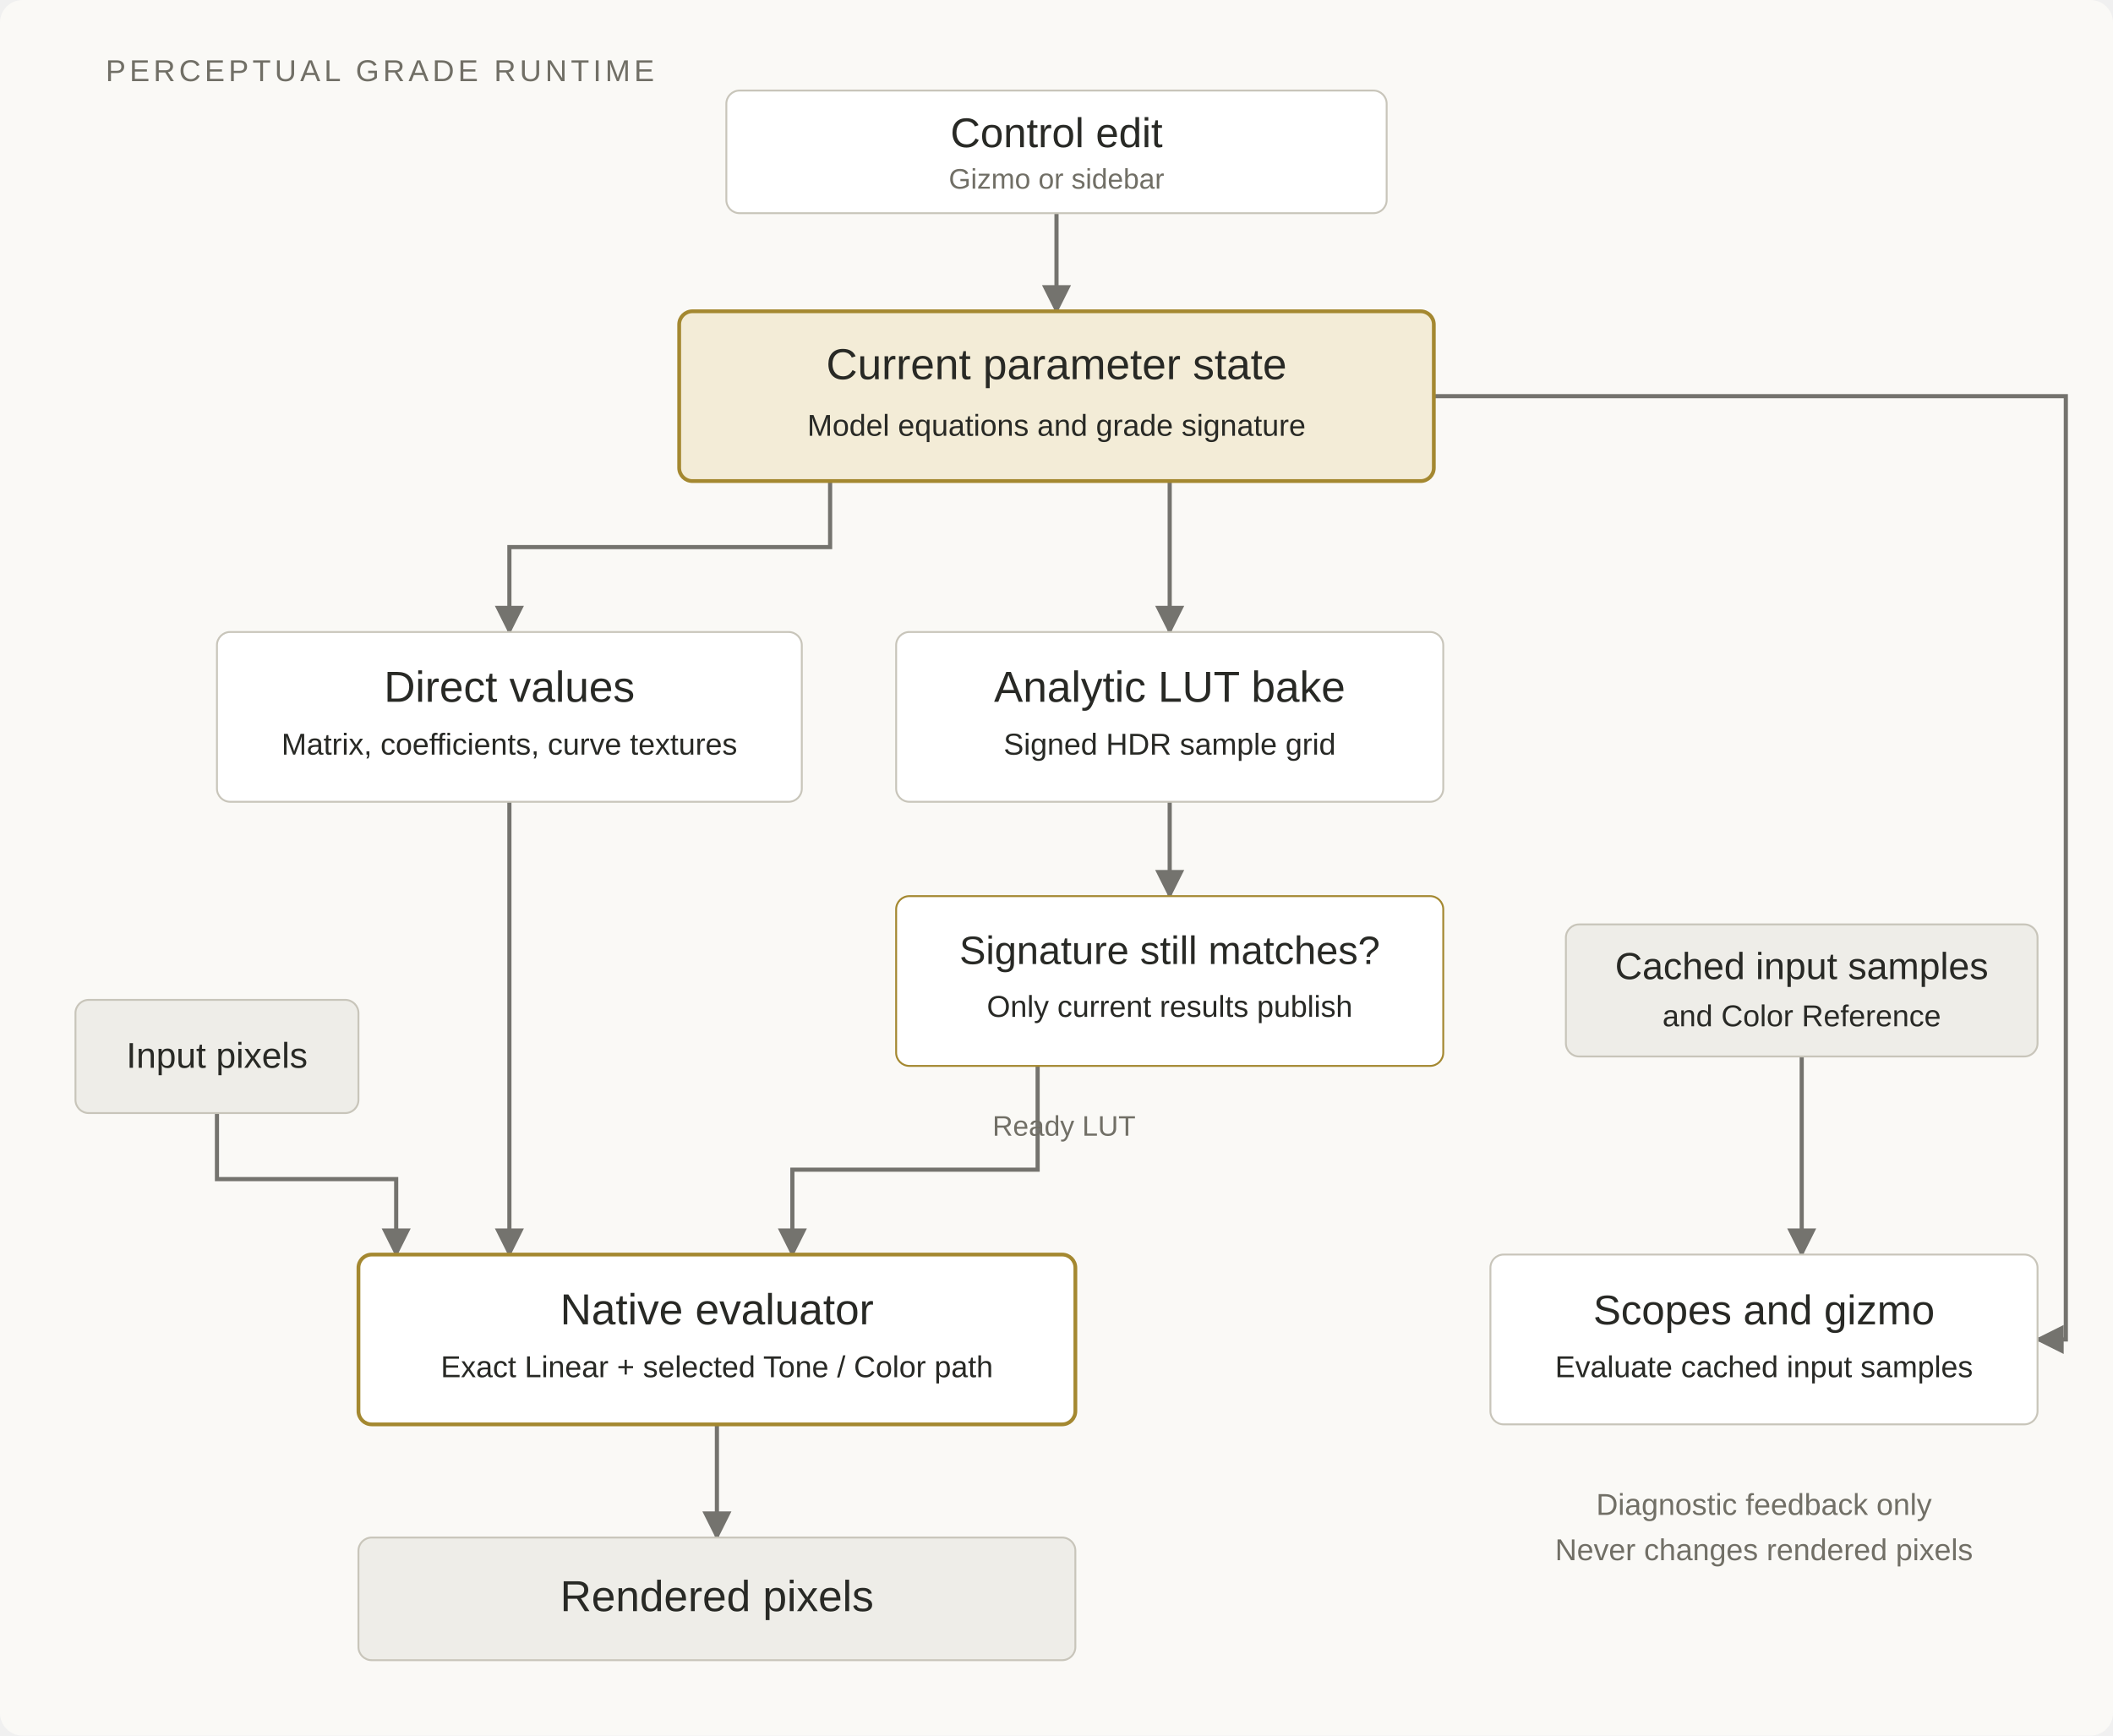
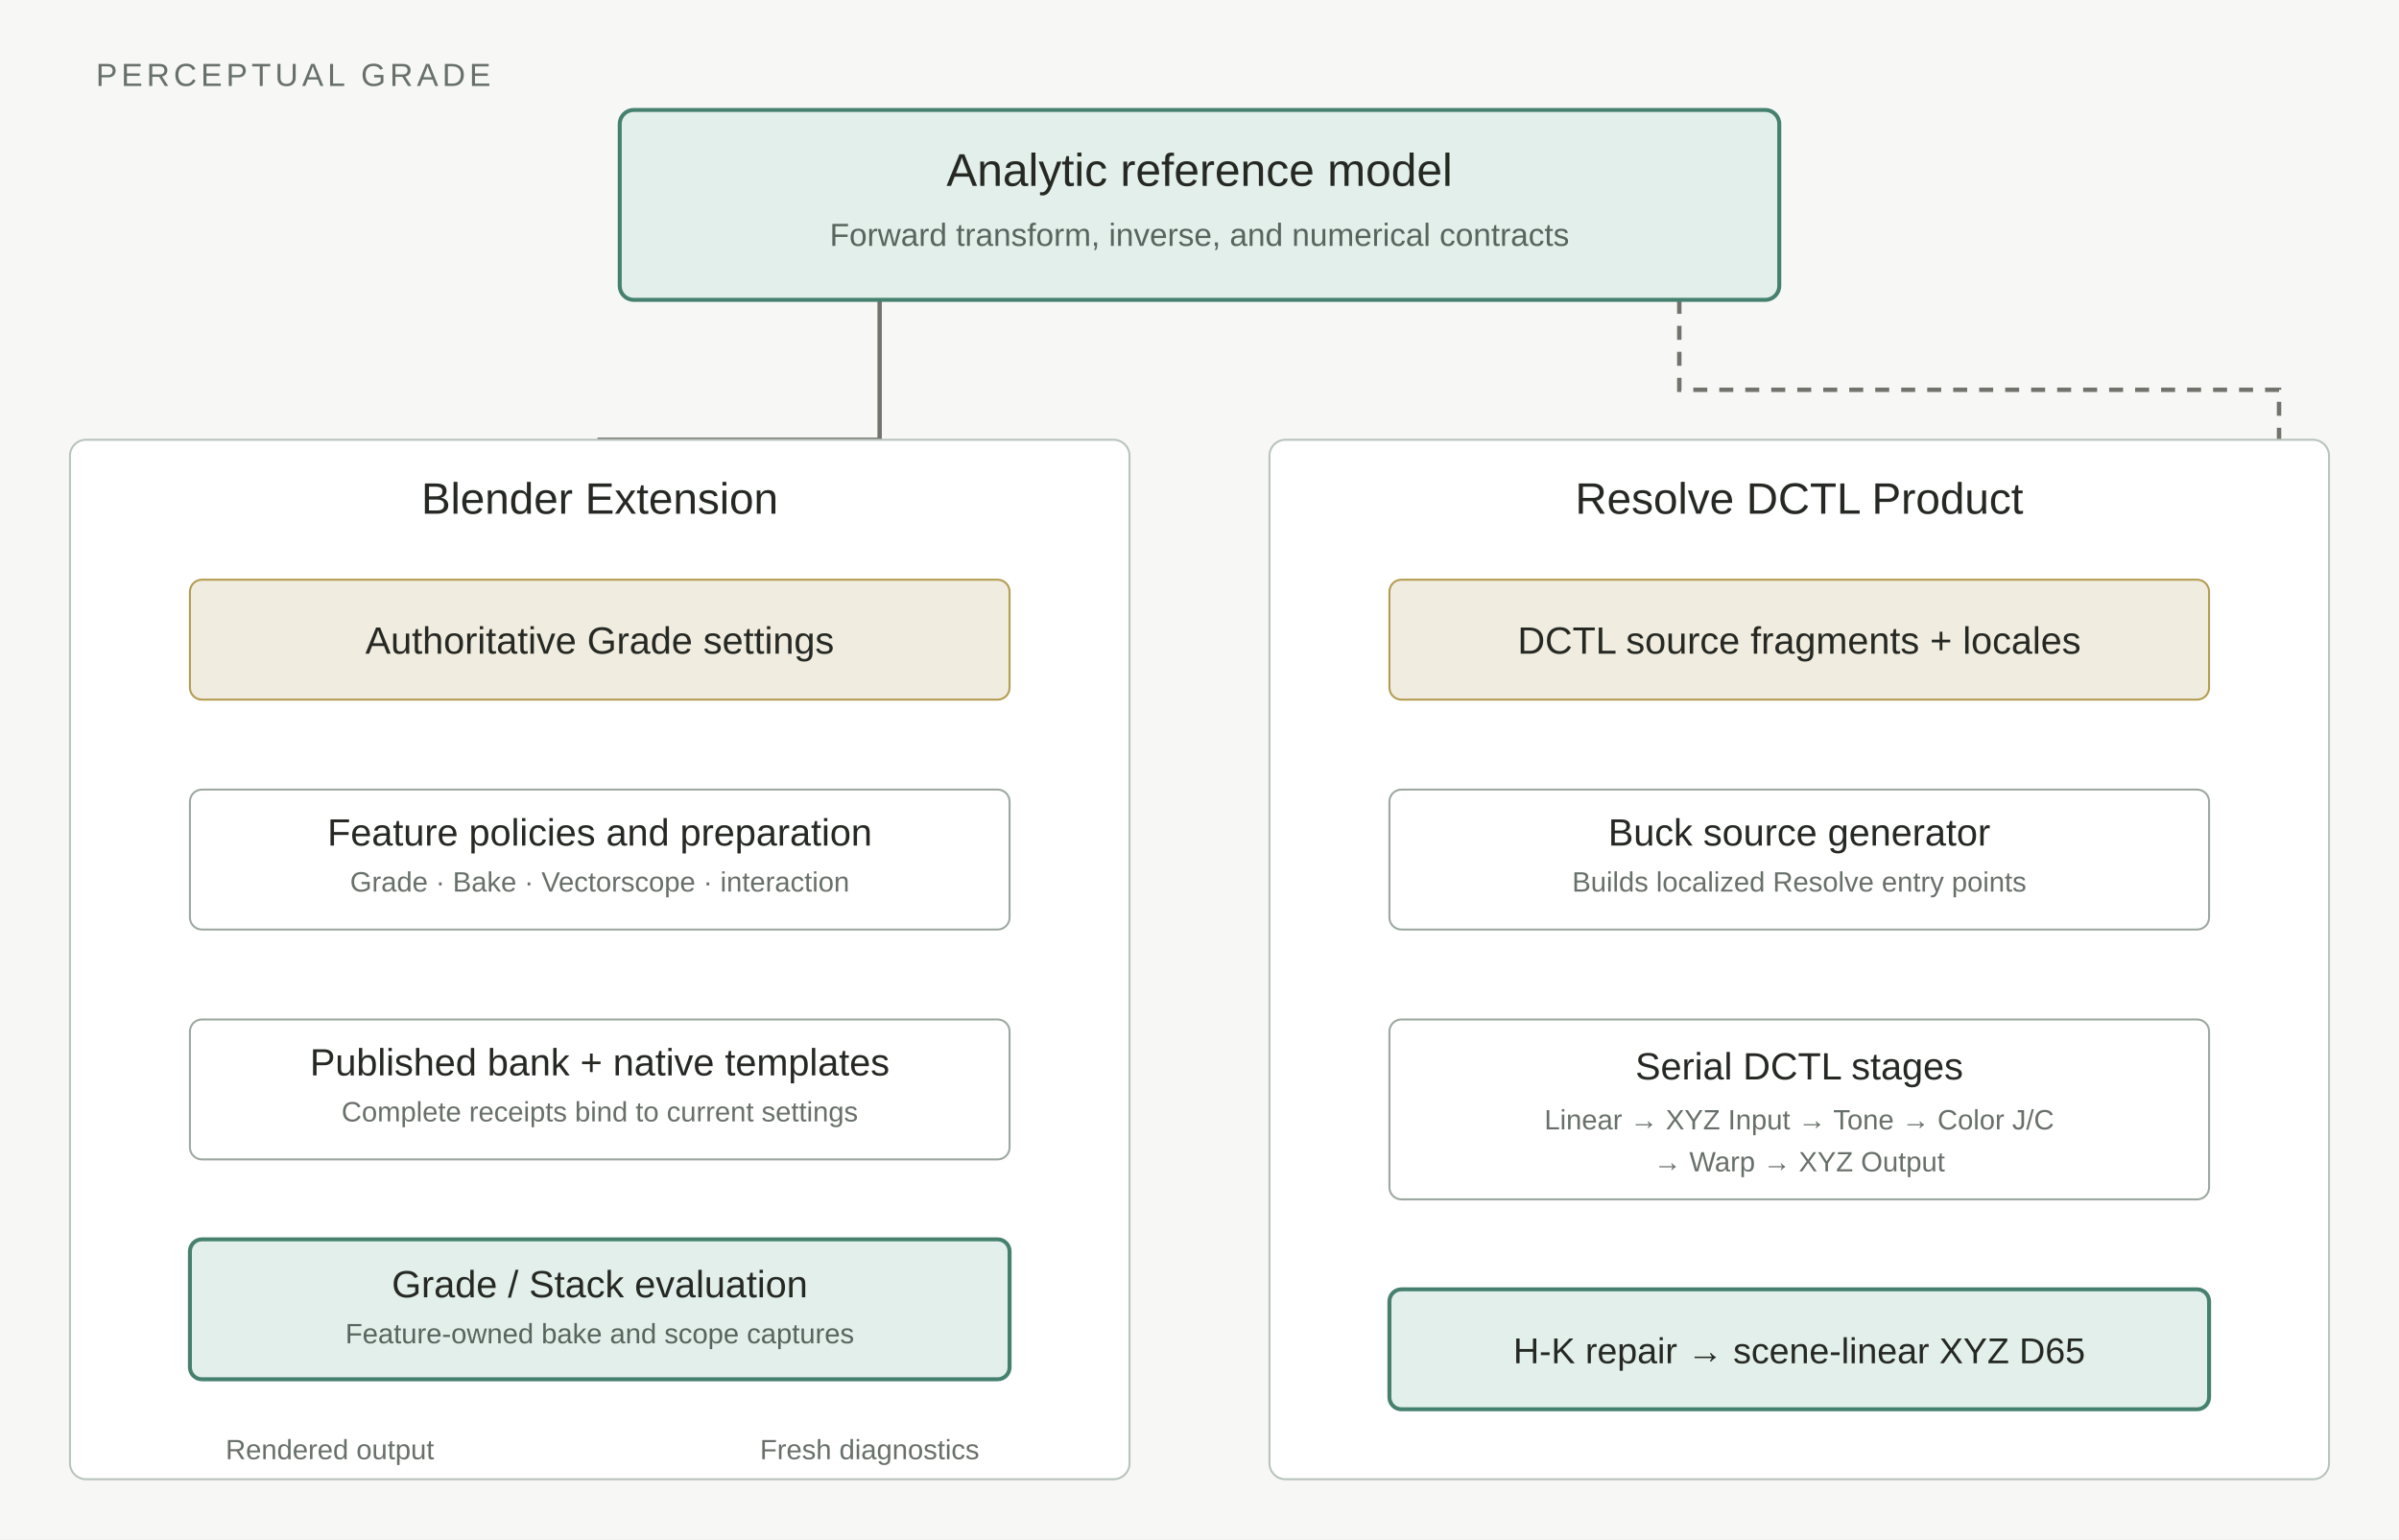
- <svg xmlns="http://www.w3.org/2000/svg" width="1120" height="920" viewBox="0 0 1120 920" role="img" aria-labelledby="title desc">
+ <svg xmlns="http://www.w3.org/2000/svg" width="1200" height="770" viewBox="0 0 1200 770" role="img" aria-labelledby="title desc">
  <defs>
-     <marker id="arrow" viewBox="0 0 10 10" refX="9" refY="5" markerWidth="7" markerHeight="7" orient="auto-start-reverse">
-       <path d="M0 0 10 5 0 10Z" fill="#74736e" />
+     <marker id="arrow" viewBox="0 0 10 10" refX="9" refY="5" markerWidth="7" markerHeight="7" orient="auto">
+       <path d="M0 0 10 5 0 10Z" fill="#72736d" />
+     </marker>
+     <marker id="arrow-open" viewBox="0 0 10 10" refX="9" refY="5" markerWidth="7" markerHeight="7" orient="auto">
+       <path d="M0 0 10 5 0 10" fill="none" stroke="#72736d" stroke-width="1.5" />
    </marker>
  </defs>
-   <rect width="1120" height="920" rx="12" fill="#faf9f6" />
-   <g fill="none" stroke="#74736e" stroke-width="2.2" marker-end="url(#arrow)">
-     <path d="M560 113V165" />
-     <path d="M440 255V290H270V335" />
-     <path d="M620 255V335" />
-     <path d="M760 210H1095V710H1080" />
-     <path d="M620 425V475" />
-     <path d="M550 565V620H420V665" />
-     <path d="M270 425V665" />
-     <path d="M380 755V815" />
-     <path d="M115 590V625H210V665" />
-     <path d="M955 560V665" />
+   <rect width="1200" height="770" fill="#f7f8f6" />
+   <g fill="none" stroke="#72736d" stroke-width="2.2" marker-end="url(#arrow)">
+     <path d="M440 150V220H300V290" />
+     <path d="M840 150V195H1140V430H1105" stroke-dasharray="7 6" marker-end="url(#arrow-open)" />
+     <path d="M300 350V395" />
+     <path d="M300 465V510" />
+     <path d="M300 580V620" />
+     <path d="M300 690V710H165V728" />
+     <path d="M300 710H435V728" />
+     <path d="M900 350V395" />
+     <path d="M900 465V510" />
+     <path d="M900 600V645" />
  </g>
-   <g font-family="Arial, Helvetica, sans-serif" fill="#282925" text-anchor="middle">
-     <text x="56" y="43" font-size="16" text-anchor="start" fill="#716f66" letter-spacing="2">PERCEPTUAL GRADE RUNTIME</text>
-     <rect x="385" y="48" width="350" height="65" rx="7" fill="#fff" stroke="#c8c5ba" />
-     <text x="560" y="78" font-size="22">Control edit</text>
-     <text x="560" y="100" font-size="15" fill="#716f66">Gizmo or sidebar</text>
-     <rect x="360" y="165" width="400" height="90" rx="7" fill="#f3ecd7" stroke="#a48830" stroke-width="2" />
-     <text x="560" y="201" font-size="23">Current parameter state</text>
-     <text x="560" y="231" font-size="16">Model equations and grade signature</text>
-     <rect x="115" y="335" width="310" height="90" rx="7" fill="#fff" stroke="#c8c5ba" />
-     <text x="270" y="372" font-size="23">Direct values</text>
-     <text x="270" y="400" font-size="16">Matrix, coefficients, curve textures</text>
-     <rect x="475" y="335" width="290" height="90" rx="7" fill="#fff" stroke="#c8c5ba" />
-     <text x="620" y="372" font-size="23">Analytic LUT bake</text>
-     <text x="620" y="400" font-size="16">Signed HDR sample grid</text>
-     <rect x="475" y="475" width="290" height="90" rx="7" fill="#fff" stroke="#a48830" />
-     <text x="620" y="511" font-size="21">Signature still matches?</text>
-     <text x="620" y="539" font-size="16">Only current results publish</text>
-     <text x="564" y="602" font-size="15" fill="#716f66">Ready LUT</text>
-     <rect x="40" y="530" width="150" height="60" rx="7" fill="#eeede8" stroke="#c8c5ba" />
-     <text x="115" y="566" font-size="19">Input pixels</text>
-     <rect x="190" y="665" width="380" height="90" rx="7" fill="#fff" stroke="#a48830" stroke-width="2" />
-     <text x="380" y="702" font-size="23">Native evaluator</text>
-     <text x="380" y="730" font-size="16">Exact Linear + selected Tone / Color path</text>
-     <rect x="190" y="815" width="380" height="65" rx="7" fill="#eeede8" stroke="#c8c5ba" />
-     <text x="380" y="854" font-size="23">Rendered pixels</text>
-     <rect x="830" y="490" width="250" height="70" rx="7" fill="#eeede8" stroke="#c8c5ba" />
-     <text x="955" y="519" font-size="20">Cached input samples</text>
-     <text x="955" y="544" font-size="16">and Color Reference</text>
-     <rect x="790" y="665" width="290" height="90" rx="7" fill="#fff" stroke="#c8c5ba" />
-     <text x="935" y="702" font-size="22">Scopes and gizmo</text>
-     <text x="935" y="730" font-size="16">Evaluate cached input samples</text>
-     <text x="935" y="803" font-size="16" fill="#716f66">Diagnostic feedback only</text>
-     <text x="935" y="827" font-size="16" fill="#716f66">Never changes rendered pixels</text>
+   <g font-family="Arial, Helvetica, sans-serif" fill="#262923" text-anchor="middle">
+     <text x="48" y="43" font-size="16" text-anchor="start" fill="#68706a" letter-spacing="2">PERCEPTUAL GRADE</text>
+     <rect x="310" y="55" width="580" height="95" rx="7" fill="#e3efea" stroke="#46816f" stroke-width="2" />
+     <text x="600" y="93" font-size="23">Analytic reference model</text>
+     <text x="600" y="123" font-size="16" fill="#59645e">Forward transform, inverse, and numerical contracts</text>
+     <rect x="35" y="220" width="530" height="520" rx="8" fill="#fff" stroke="#b9c3bc" />
+     <rect x="635" y="220" width="530" height="520" rx="8" fill="#fff" stroke="#b9c3bc" />
+     <text x="300" y="257" font-size="22">Blender Extension</text>
+     <text x="900" y="257" font-size="22">Resolve DCTL Product</text>
+     <rect x="95" y="290" width="410" height="60" rx="6" fill="#f0ece0" stroke="#b39c51" />
+     <text x="300" y="327" font-size="19">Authoritative Grade settings</text>
+     <rect x="95" y="395" width="410" height="70" rx="6" fill="#fff" stroke="#9ca8a0" />
+     <text x="300" y="423" font-size="19">Feature policies and preparation</text>
+     <text x="300" y="446" font-size="14" fill="#68706a">Grade · Bake · Vectorscope · interaction</text>
+     <rect x="95" y="510" width="410" height="70" rx="6" fill="#fff" stroke="#9ca8a0" />
+     <text x="300" y="538" font-size="19">Published bank + native templates</text>
+     <text x="300" y="561" font-size="14" fill="#68706a">Complete receipts bind to current settings</text>
+     <rect x="95" y="620" width="410" height="70" rx="6" fill="#e3efea" stroke="#46816f" stroke-width="2" />
+     <text x="300" y="649" font-size="19">Grade / Stack evaluation</text>
+     <text x="300" y="672" font-size="14" fill="#59645e">Feature-owned bake and scope captures</text>
+     <text x="165" y="730" font-size="14" fill="#68706a">Rendered output</text>
+     <text x="435" y="730" font-size="14" fill="#68706a">Fresh diagnostics</text>
+     <rect x="695" y="290" width="410" height="60" rx="6" fill="#f0ece0" stroke="#b39c51" />
+     <text x="900" y="327" font-size="19">DCTL source fragments + locales</text>
+     <rect x="695" y="395" width="410" height="70" rx="6" fill="#fff" stroke="#9ca8a0" />
+     <text x="900" y="423" font-size="19">Buck source generator</text>
+     <text x="900" y="446" font-size="14" fill="#68706a">Builds localized Resolve entry points</text>
+     <rect x="695" y="510" width="410" height="90" rx="6" fill="#fff" stroke="#9ca8a0" />
+     <text x="900" y="540" font-size="19">Serial DCTL stages</text>
+     <text x="900" y="565" font-size="14" fill="#68706a">Linear → XYZ Input → Tone → Color J/C</text>
+     <text x="900" y="586" font-size="14" fill="#68706a">→ Warp → XYZ Output</text>
+     <rect x="695" y="645" width="410" height="60" rx="6" fill="#e3efea" stroke="#46816f" stroke-width="2" />
+     <text x="900" y="682" font-size="18">H-K repair → scene-linear XYZ D65</text>
  </g>
</svg>
